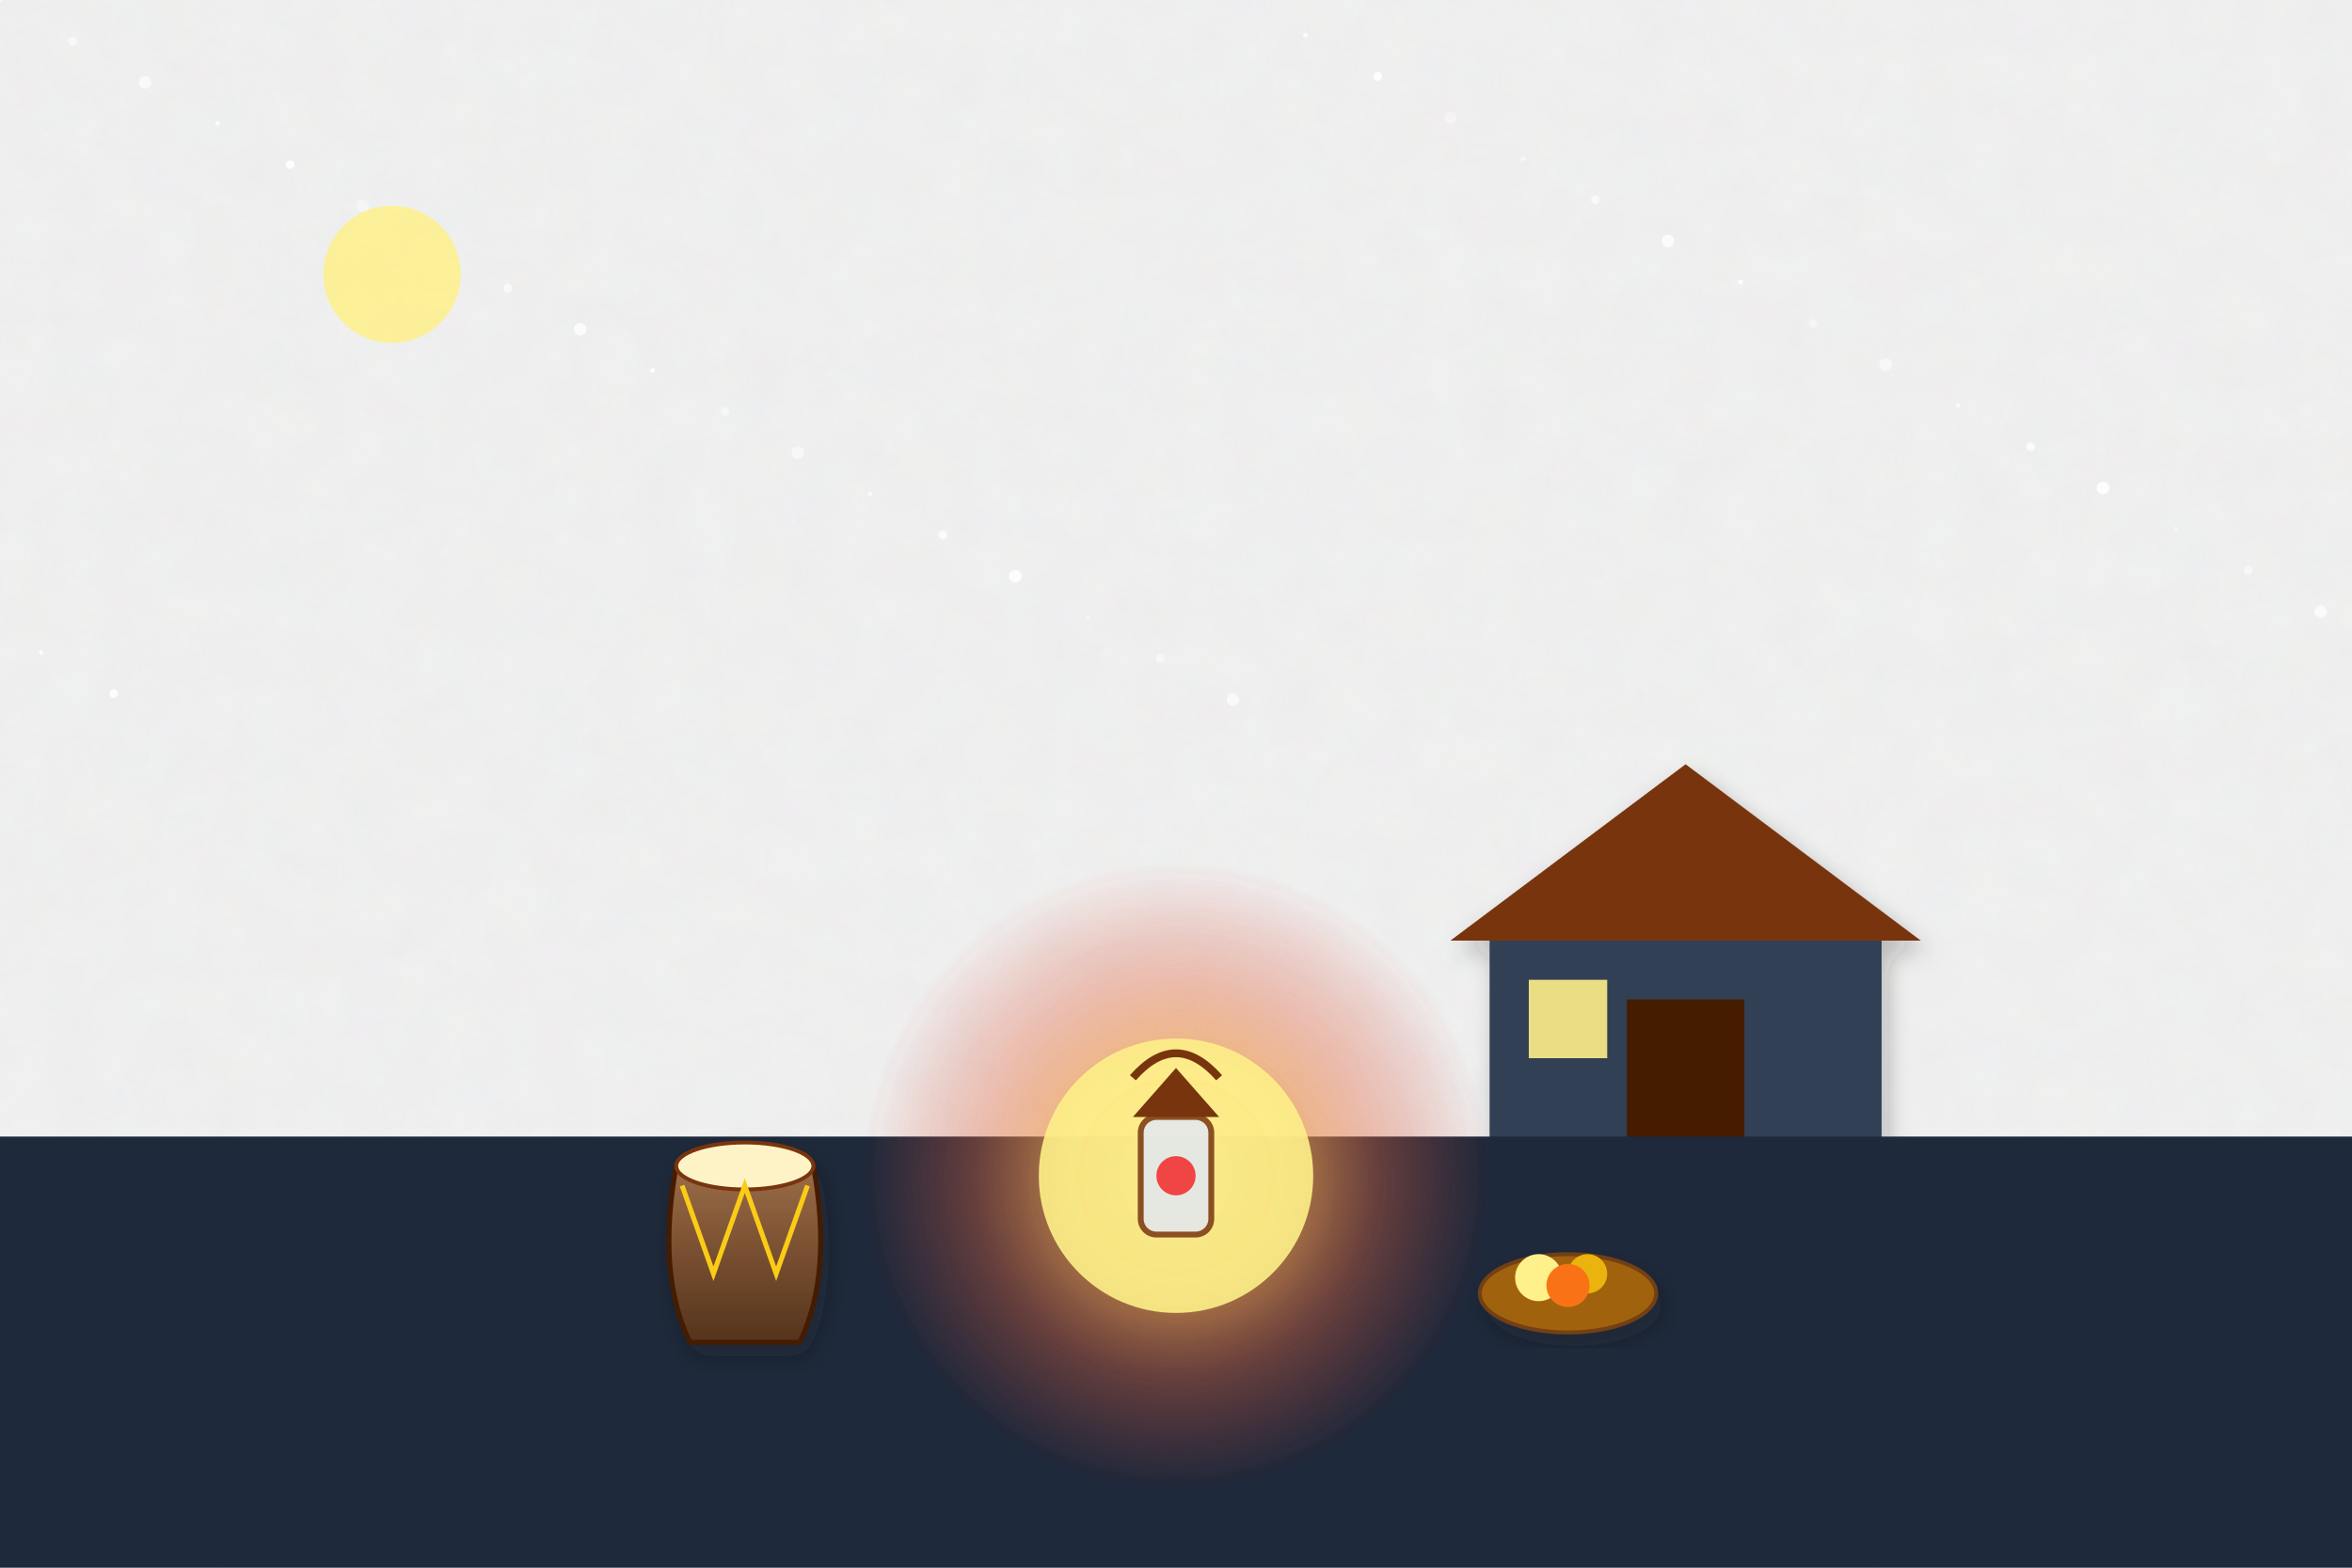
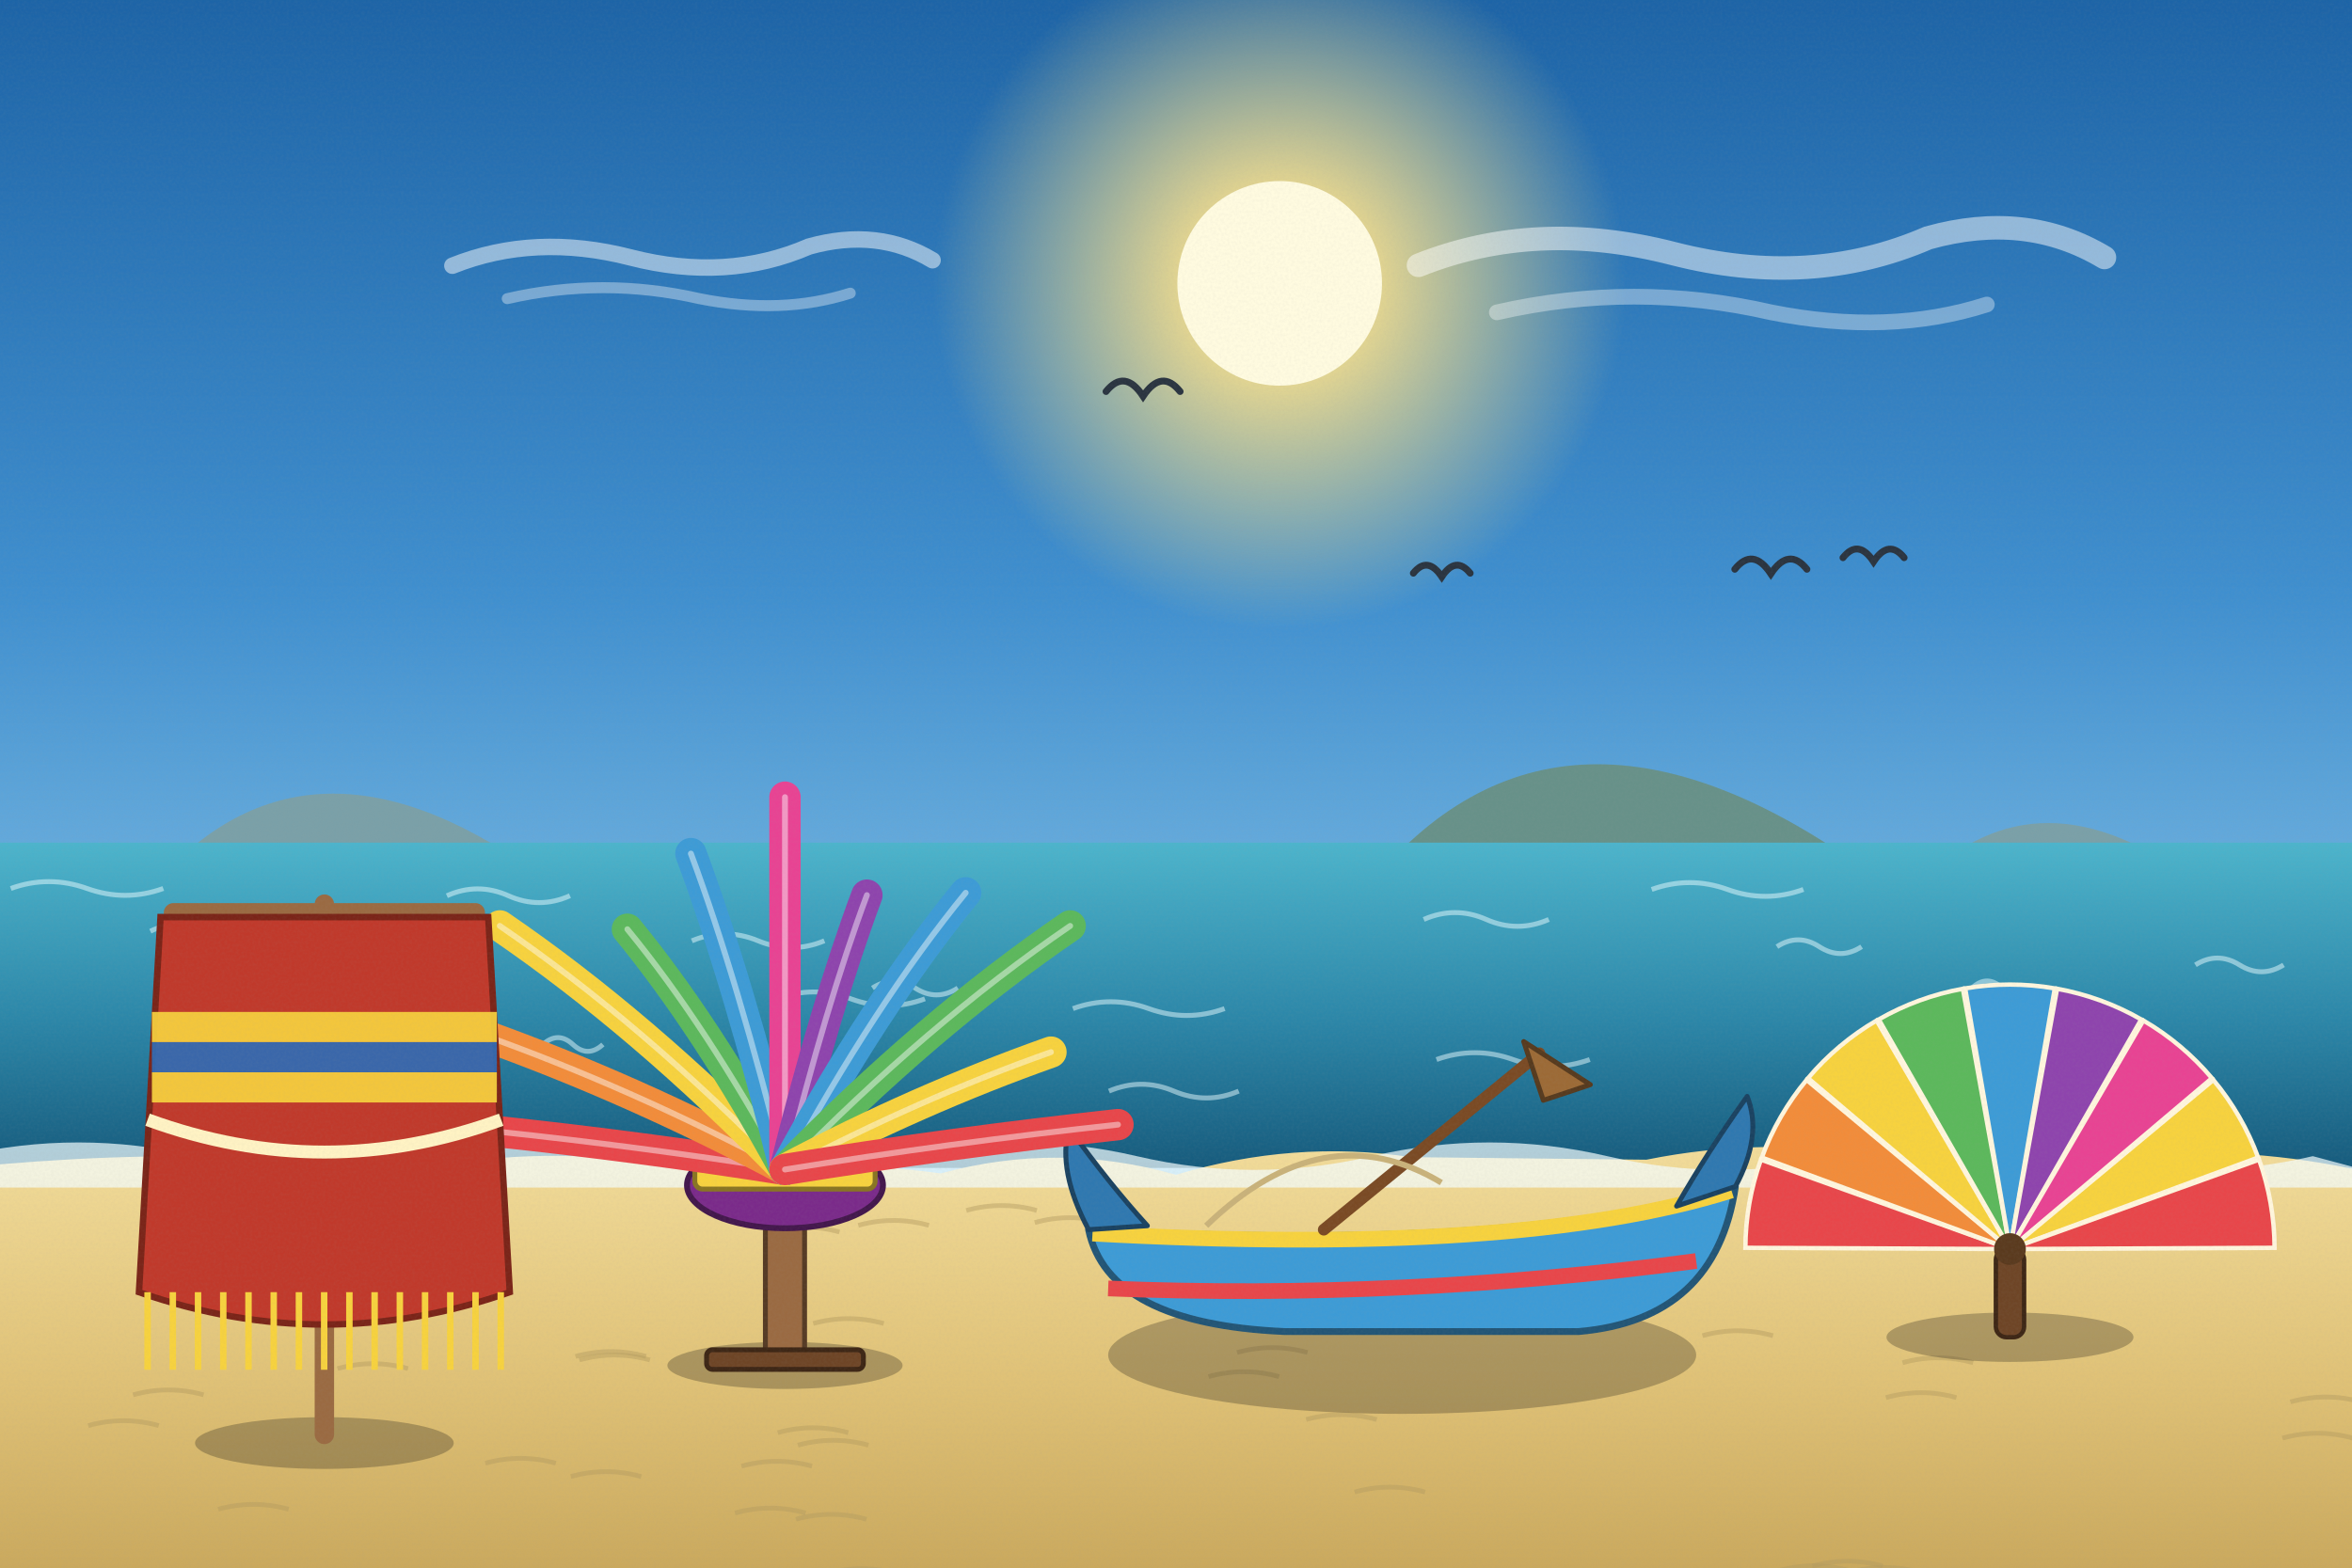
<svg xmlns="http://www.w3.org/2000/svg" viewBox="0 0 1200 800" width="1200" height="800">
  <defs>
-     <filter id="ghibliPaper" x="0%" y="0%" width="100%" height="100%">
-       <feTurbulence type="fractalNoise" baseFrequency="0.04" numOctaves="3" result="noise" seed="42" />
-       <feColorMatrix type="matrix" values="1 0 0 0 0  0 1 0 0 0  0 0 1 0 0  0 0 0 0.035 0" in="noise" result="coloredNoise" />
-       <feComposite operator="in" in2="SourceGraphic" />
+     <linearGradient id="woodTone" x1="0" y1="0" x2="1" y2="0">
+       <stop offset="0" stop-color="#a77649" />
+       <stop offset=".5" stop-color="#7d5231" />
+       <stop offset="1" stop-color="#5a381e" />
+     </linearGradient>
+     <linearGradient id="stoneTone" x1="0" y1="0" x2="0" y2="1">
+       <stop offset="0" stop-color="#c5beb3" />
+       <stop offset="1" stop-color="#7c7468" />
+     </linearGradient>
+     <filter id="softShadow" x="-20%" y="-20%" width="140%" height="140%">
+       <feDropShadow dx="2" dy="5" stdDeviation="4" flood-color="#1b1a14" flood-opacity=".25" />
    </filter>
-     <filter id="softGlow" x="-20%" y="-20%" width="140%" height="140%">
-       <feGaussianBlur stdDeviation="8" result="blur" />
-       <feComposite in="SourceGraphic" in2="blur" operator="over" />
+     <filter id="grain" x="0" y="0" width="100%" height="100%">
+       <feTurbulence type="fractalNoise" baseFrequency=".7" numOctaves="2" seed="11" />
+       <feColorMatrix type="matrix" values="0 0 0 0 .34  0 0 0 0 .34  0 0 0 0 .32  0 0 0 .22 -.07" />
    </filter>
-     <filter id="dropShadow" x="-20%" y="-20%" width="140%" height="140%">
-       <feDropShadow dx="3" dy="6" stdDeviation="6" flood-color="#141e28" flood-opacity="0.28" />
-     </filter>
-     <linearGradient id="skyDay" x1="0" y1="0" x2="0" y2="1">
-       <stop offset="0%" stop-color="#236ca7" />
-       <stop offset="35%" stop-color="#5fa3d6" />
-       <stop offset="70%" stop-color="#b8e1f2" />
-       <stop offset="100%" stop-color="#fdf3dc" />
-     </linearGradient>
-     <linearGradient id="skySunset" x1="0" y1="0" x2="0" y2="1">
-       <stop offset="0%" stop-color="#31396b" />
-       <stop offset="35%" stop-color="#73507b" />
-       <stop offset="65%" stop-color="#cb6b5c" />
-       <stop offset="85%" stop-color="#f29e5a" />
-       <stop offset="100%" stop-color="#fedaa2" />
-     </linearGradient>
-     <linearGradient id="skyDusk" x1="0" y1="0" x2="0" y2="1">
-       <stop offset="0%" stop-color="#121832" />
-       <stop offset="40%" stop-color="#262f56" />
-       <stop offset="70%" stop-color="#4e3d64" />
-       <stop offset="90%" stop-color="#915264" />
-       <stop offset="100%" stop-color="#d6846c" />
-     </linearGradient>
-     <linearGradient id="cloudBodyDay" x1="0" y1="0" x2="0" y2="1">
-       <stop offset="0%" stop-color="#ffffff" />
-       <stop offset="45%" stop-color="#fcf8f0" />
-       <stop offset="80%" stop-color="#d9e4ec" />
-       <stop offset="100%" stop-color="#b6c8d7" />
-     </linearGradient>
-     <linearGradient id="cloudBodySunset" x1="0" y1="0" x2="0" y2="1">
-       <stop offset="0%" stop-color="#fff5e6" />
-       <stop offset="40%" stop-color="#fbd0a5" />
-       <stop offset="75%" stop-color="#cf8ca0" />
-       <stop offset="100%" stop-color="#7e607c" />
-     </linearGradient>
-     <radialGradient id="sunGlowDay" cx="50%" cy="50%" r="50%">
-       <stop offset="0%" stop-color="#fffced" stop-opacity="1" />
-       <stop offset="35%" stop-color="#ffebaa" stop-opacity="0.85" />
-       <stop offset="70%" stop-color="#ffd573" stop-opacity="0.35" />
-       <stop offset="100%" stop-color="#ffd573" stop-opacity="0" />
+     <linearGradient id="skyMain" x1="0" y1="0" x2="0" y2="1">
+       <stop offset="0" stop-color="#1c63a6" />
+       <stop offset=".38" stop-color="#3f8fcf" />
+       <stop offset=".72" stop-color="#8cc7ea" />
+       <stop offset="1" stop-color="#d8f0f8" />
+     </linearGradient>
+     <linearGradient id="cloudG" x1="0" y1="0" x2="0" y2="1">
+       <stop offset="0" stop-color="#ffffff" />
+       <stop offset="1" stop-color="#c7d8e6" />
+     </linearGradient>
+     <radialGradient id="sunG">
+       <stop offset="0" stop-color="#fffbe0" />
+       <stop offset=".3" stop-color="#ffe38a" stop-opacity=".85" />
+       <stop offset="1" stop-color="#ffe38a" stop-opacity="0" />
    </radialGradient>
-     <radialGradient id="sunGlowSunset" cx="50%" cy="50%" r="50%">
-       <stop offset="0%" stop-color="#fff8db" stop-opacity="1" />
-       <stop offset="30%" stop-color="#ffb753" stop-opacity="0.9" />
-       <stop offset="65%" stop-color="#f46e45" stop-opacity="0.4" />
-       <stop offset="100%" stop-color="#e04a43" stop-opacity="0" />
-     </radialGradient>
-     <linearGradient id="hillDistant" x1="0" y1="0" x2="0" y2="1">
-       <stop offset="0%" stop-color="#6e94a8" />
-       <stop offset="100%" stop-color="#93b9c7" />
-     </linearGradient>
-     <linearGradient id="hillMid" x1="0" y1="0" x2="0" y2="1">
-       <stop offset="0%" stop-color="#4a7c4f" />
-       <stop offset="50%" stop-color="#3c6a40" />
-       <stop offset="100%" stop-color="#2d5231" />
-     </linearGradient>
-     <linearGradient id="hillNear" x1="0" y1="0" x2="0" y2="1">
-       <stop offset="0%" stop-color="#699e4c" />
-       <stop offset="60%" stop-color="#4c7e33" />
-       <stop offset="100%" stop-color="#2f5720" />
-     </linearGradient>
-     <linearGradient id="woodTone" x1="0" y1="0" x2="0" y2="1">
-       <stop offset="0%" stop-color="#9c6d48" />
-       <stop offset="50%" stop-color="#784f30" />
-       <stop offset="100%" stop-color="#55341c" />
-     </linearGradient>
-     <linearGradient id="brassTone" x1="0" y1="0" x2="1" y2="1">
-       <stop offset="0%" stop-color="#ffe699" />
-       <stop offset="35%" stop-color="#d9a536" />
-       <stop offset="70%" stop-color="#996c14" />
-       <stop offset="100%" stop-color="#5e4007" />
-     </linearGradient>
-     <linearGradient id="stoneTone" x1="0" y1="0" x2="0" y2="1">
-       <stop offset="0%" stop-color="#c5beb3" />
-       <stop offset="60%" stop-color="#999184" />
-       <stop offset="100%" stop-color="#6c6458" />
-     </linearGradient>
-     <linearGradient id="waterTone" x1="0" y1="0" x2="0" y2="1">
-       <stop offset="0%" stop-color="#47a5be" />
-       <stop offset="50%" stop-color="#2a7796" />
-       <stop offset="100%" stop-color="#144d6a" />
+     <linearGradient id="gndG" x1="0" y1="0" x2="0" y2="1">
+       <stop offset="0" stop-color="#f2dc9a" />
+       <stop offset=".5" stop-color="#e0c277" />
+       <stop offset="1" stop-color="#c6a458" />
    </linearGradient>
  </defs>
-   <rect width="1200" height="800" fill="#0f172a" filter="url(#ghibliPaper)" />
-   <circle cx="0" cy="0" r="1.2" fill="#ffffff" opacity="0.4" />
-   <circle cx="37" cy="21" r="2.2" fill="#ffffff" opacity="0.52" />
-   <circle cx="74" cy="42" r="3.2" fill="#ffffff" opacity="0.64" />
-   <circle cx="111" cy="63" r="1.2" fill="#ffffff" opacity="0.76" />
-   <circle cx="148" cy="84" r="2.2" fill="#ffffff" opacity="0.88" />
-   <circle cx="185" cy="105" r="3.2" fill="#ffffff" opacity="0.4" />
-   <circle cx="222" cy="126" r="1.2" fill="#ffffff" opacity="0.52" />
-   <circle cx="259" cy="147" r="2.2" fill="#ffffff" opacity="0.64" />
-   <circle cx="296" cy="168" r="3.2" fill="#ffffff" opacity="0.76" />
-   <circle cx="333" cy="189" r="1.2" fill="#ffffff" opacity="0.88" />
-   <circle cx="370" cy="210" r="2.2" fill="#ffffff" opacity="0.4" />
-   <circle cx="407" cy="231" r="3.2" fill="#ffffff" opacity="0.52" />
-   <circle cx="444" cy="252" r="1.2" fill="#ffffff" opacity="0.64" />
-   <circle cx="481" cy="273" r="2.2" fill="#ffffff" opacity="0.76" />
-   <circle cx="518" cy="294" r="3.2" fill="#ffffff" opacity="0.88" />
-   <circle cx="555" cy="315" r="1.2" fill="#ffffff" opacity="0.4" />
-   <circle cx="592" cy="336" r="2.2" fill="#ffffff" opacity="0.52" />
-   <circle cx="629" cy="357" r="3.2" fill="#ffffff" opacity="0.64" />
-   <circle cx="666" cy="18" r="1.2" fill="#ffffff" opacity="0.76" />
-   <circle cx="703" cy="39" r="2.2" fill="#ffffff" opacity="0.88" />
-   <circle cx="740" cy="60" r="3.2" fill="#ffffff" opacity="0.4" />
-   <circle cx="777" cy="81" r="1.2" fill="#ffffff" opacity="0.52" />
-   <circle cx="814" cy="102" r="2.2" fill="#ffffff" opacity="0.64" />
-   <circle cx="851" cy="123" r="3.2" fill="#ffffff" opacity="0.76" />
-   <circle cx="888" cy="144" r="1.2" fill="#ffffff" opacity="0.88" />
-   <circle cx="925" cy="165" r="2.2" fill="#ffffff" opacity="0.4" />
-   <circle cx="962" cy="186" r="3.2" fill="#ffffff" opacity="0.52" />
-   <circle cx="999" cy="207" r="1.2" fill="#ffffff" opacity="0.64" />
-   <circle cx="1036" cy="228" r="2.2" fill="#ffffff" opacity="0.76" />
-   <circle cx="1073" cy="249" r="3.2" fill="#ffffff" opacity="0.88" />
-   <circle cx="1110" cy="270" r="1.2" fill="#ffffff" opacity="0.4" />
-   <circle cx="1147" cy="291" r="2.2" fill="#ffffff" opacity="0.52" />
-   <circle cx="1184" cy="312" r="3.2" fill="#ffffff" opacity="0.64" />
-   <circle cx="21" cy="333" r="1.2" fill="#ffffff" opacity="0.76" />
-   <circle cx="58" cy="354" r="2.2" fill="#ffffff" opacity="0.88" />
-   <circle cx="200" cy="140" r="35" fill="#fef08a" opacity="0.85" />
-   <g transform="translate(860, 440)" filter="url(#dropShadow)">
-     <polygon points="-120,40 0,-50 120,40" fill="#78350f" />
-     <rect x="-100" y="40" width="200" height="140" fill="#334155" />
-     <rect x="-30" y="70" width="60" height="110" fill="#451a03" />
-     <rect x="-80" y="60" width="40" height="40" fill="#fef08a" opacity="0.9" />
-   </g>
-   <path d="M-50,580 L1250,580 L1250,800 L-50,800 Z" fill="#1e293b" />
-   <g transform="translate(600, 600)" filter="url(#dropShadow)">
-     <circle cx="0" cy="0" r="160" fill="url(#sunGlowSunset)" opacity="0.75" />
-     <circle cx="0" cy="0" r="70" fill="#fef08a" opacity="0.9" />
-     <rect x="-18" y="-30" width="36" height="60" rx="8" fill="#e2e8f0" opacity="0.85" stroke="#78350f" stroke-width="3" />
-     <polygon points="-22,-30 22,-30 0,-55" fill="#78350f" />
-     <circle cx="0" cy="0" r="10" fill="#ef4444" />
-     <path d="M-22,-50 Q0,-75 22,-50" stroke="#78350f" stroke-width="4" fill="none" />
-   </g>
-   <g transform="translate(380, 640)" filter="url(#dropShadow)">
-     <path d="M-35,-45 L35,-45 Q45,10 28,45 L-28,45 Q-45,10 -35,-45 Z" fill="url(#woodTone)" stroke="#451a03" stroke-width="2.5" />
-     <ellipse cx="0" cy="-45" rx="35" ry="12" fill="#fef3c7" stroke="#78350f" stroke-width="2" />
-     <path d="M-32,-35 L-16,10 L0,-35 L16,10 L32,-35" stroke="#facc15" stroke-width="2.5" fill="none" />
-   </g>
-   <g transform="translate(800, 660)" filter="url(#dropShadow)">
-     <ellipse cx="0" cy="0" rx="45" ry="20" fill="#a16207" stroke="#713f12" stroke-width="2" />
-     <circle cx="-15" cy="-8" r="12" fill="#fef08a" />
-     <circle cx="10" cy="-10" r="10" fill="#eab308" />
-     <circle cx="0" cy="-4" r="11" fill="#f97316" />
-   </g>
+   <rect width="1200" height="800" fill="url(#skyMain)" />
+   <g>
+     <circle cx="652.9" cy="144.6" r="177.48" fill="url(#sunG)" />
+     <circle cx="652.9" cy="144.6" r="52.2" fill="#fffbe0" />
+   </g>
+   <g transform="translate(342.8,128.6) scale(0.7)" opacity="0.9">
+     <path d="M-160,10 Q-100,-14 -30,4 Q40,22 100,-4 Q150,-18 190,6" stroke="#fff" stroke-width="12" stroke-linecap="round" fill="none" opacity=".55" />
+     <path d="M-120,34 Q-50,18 20,34 Q80,46 130,30" stroke="#fff" stroke-width="8" stroke-linecap="round" fill="none" opacity=".4" />
+   </g>
+   <g transform="translate(883.7,125.4) scale(1)" opacity="0.9">
+     <path d="M-160,10 Q-100,-14 -30,4 Q40,22 100,-4 Q150,-18 190,6" stroke="#fff" stroke-width="12" stroke-linecap="round" fill="none" opacity=".55" />
+     <path d="M-120,34 Q-50,18 20,34 Q80,46 130,30" stroke="#fff" stroke-width="8" stroke-linecap="round" fill="none" opacity=".4" />
+   </g>
+   <path d="M80,450 Q160,360 280,450 Z" fill="#7aa0a8" />
+   <path d="M700,450 Q800,330 960,450 Z" fill="#679189" />
+   <path d="M980,450 Q1040,390 1120,450 Z" fill="#7aa0a8" />
+   <g>
+     <defs>
+       <linearGradient id="watG" x1="0" y1="0" x2="0" y2="1">
+         <stop offset="0" stop-color="#4cb4cc" />
+         <stop offset=".55" stop-color="#2b86a8" />
+         <stop offset="1" stop-color="#165b7d" />
+       </linearGradient>
+     </defs>
+     <rect x="-20" y="430" width="1240" height="166" fill="url(#watG)" />
+     <path d="M565.8,556.8 q16.5,-7 33.1,0 t33.1,0" stroke="#e8fbff" stroke-width="2.5" fill="none" opacity=".5" />
+     <path d="M76.7,475.2 q14.5,-7 28.9,0 t28.9,0" stroke="#e8fbff" stroke-width="2.5" fill="none" opacity=".5" />
+     <path d="M906.6,483.1 q10.8,-7 21.6,0 t21.6,0" stroke="#e8fbff" stroke-width="2.5" fill="none" opacity=".5" />
+     <path d="M547.4,514.7 q19.3,-7 38.7,0 t38.7,0" stroke="#e8fbff" stroke-width="2.5" fill="none" opacity=".5" />
+     <path d="M1006.2,504.1 q7.6,-7 15.2,0 t15.2,0" stroke="#e8fbff" stroke-width="2.5" fill="none" opacity=".5" />
+     <path d="M228,457.1 q15.7,-7 31.4,0 t31.4,0" stroke="#e8fbff" stroke-width="2.5" fill="none" opacity=".5" />
+     <path d="M726.4,469.2 q16,-7 31.9,0 t31.9,0" stroke="#e8fbff" stroke-width="2.5" fill="none" opacity=".5" />
+     <path d="M732.9,540.7 q19.6,-7 39.1,0 t39.1,0" stroke="#e8fbff" stroke-width="2.5" fill="none" opacity=".5" />
+     <path d="M955.8,525.3 q7.7,-7 15.5,0 t15.5,0" stroke="#e8fbff" stroke-width="2.5" fill="none" opacity=".5" />
+     <path d="M396.3,509.7 q18.9,-7 37.8,0 t37.8,0" stroke="#e8fbff" stroke-width="2.5" fill="none" opacity=".5" />
+     <path d="M445.1,504.2 q10.9,-7 21.8,0 t21.8,0" stroke="#e8fbff" stroke-width="2.5" fill="none" opacity=".5" />
+     <path d="M1120.1,492.4 q11.2,-7 22.5,0 t22.5,0" stroke="#e8fbff" stroke-width="2.5" fill="none" opacity=".5" />
+     <path d="M5.5,453.4 q19.4,-7 38.9,0 t38.9,0" stroke="#e8fbff" stroke-width="2.5" fill="none" opacity=".5" />
+     <path d="M277,533 q7.7,-7 15.3,0 t15.3,0" stroke="#e8fbff" stroke-width="2.5" fill="none" opacity=".5" />
+     <path d="M842.7,453.9 q19.4,-7 38.7,0 t38.7,0" stroke="#e8fbff" stroke-width="2.5" fill="none" opacity=".5" />
+     <path d="M353,480.1 q16.9,-7 33.8,0 t33.8,0" stroke="#e8fbff" stroke-width="2.5" fill="none" opacity=".5" />
+   </g>
+   <g>
+     <path d="M-20,596 Q60,588.1 120,590.8 Q180,591 240,592.4 Q300,585.2 360,598.2 Q420,590.6 480,598.8 Q540,582.4 600,599.5 Q660,581.5 720,590.5 Q780,591.2 840,591.8 Q900,579.7 960,590.2 Q1020,579 1080,590.6 Q1140,583.9 1200,596.4 Q1260,590.7 1320,595 L1240,820 L-20,820 Z" fill="url(#gndG)" />
+     <path d="M691.1,761.4 q18,-5 36,0" stroke="#b39b5f" stroke-width="2.4" fill="none" opacity=".45" />
+     <path d="M396.8,731.1 q18,-5 36,0" stroke="#b39b5f" stroke-width="2.4" fill="none" opacity=".45" />
+     <path d="M527.9,623.9 q18,-5 36,0" stroke="#b39b5f" stroke-width="2.4" fill="none" opacity=".45" />
+     <path d="M627.9,674.7 q18,-5 36,0" stroke="#b39b5f" stroke-width="2.4" fill="none" opacity=".45" />
+     <path d="M421.7,803 q18,-5 36,0" stroke="#b39b5f" stroke-width="2.4" fill="none" opacity=".45" />
+     <path d="M67.9,711.8 q18,-5 36,0" stroke="#b39b5f" stroke-width="2.4" fill="none" opacity=".45" />
+     <path d="M924.6,799.2 q18,-5 36,0" stroke="#b39b5f" stroke-width="2.4" fill="none" opacity=".45" />
+     <path d="M1168.6,715.4 q18,-5 36,0" stroke="#b39b5f" stroke-width="2.4" fill="none" opacity=".45" />
+     <path d="M378.3,748.2 q18,-5 36,0" stroke="#b39b5f" stroke-width="2.4" fill="none" opacity=".45" />
+     <path d="M111.3,770.2 q18,-5 36,0" stroke="#b39b5f" stroke-width="2.4" fill="none" opacity=".45" />
+     <path d="M943.6,802.4 q18,-5 36,0" stroke="#b39b5f" stroke-width="2.4" fill="none" opacity=".45" />
+     <path d="M1164.5,733.9 q18,-5 36,0" stroke="#b39b5f" stroke-width="2.4" fill="none" opacity=".45" />
+     <path d="M406.1,775.3 q18,-5 36,0" stroke="#b39b5f" stroke-width="2.4" fill="none" opacity=".45" />
+     <path d="M414.9,675.4 q18,-5 36,0" stroke="#b39b5f" stroke-width="2.4" fill="none" opacity=".45" />
+     <path d="M407.1,737.5 q18,-5 36,0" stroke="#b39b5f" stroke-width="2.4" fill="none" opacity=".45" />
+     <path d="M172.2,698.4 q18,-5 36,0" stroke="#b39b5f" stroke-width="2.4" fill="none" opacity=".45" />
+     <path d="M868.6,681.6 q18,-5 36,0" stroke="#b39b5f" stroke-width="2.4" fill="none" opacity=".45" />
+     <path d="M606.8,648.3 q18,-5 36,0" stroke="#b39b5f" stroke-width="2.4" fill="none" opacity=".45" />
+     <path d="M907.6,801.5 q18,-5 36,0" stroke="#b39b5f" stroke-width="2.4" fill="none" opacity=".45" />
+     <path d="M293.6,692.2 q18,-5 36,0" stroke="#b39b5f" stroke-width="2.4" fill="none" opacity=".45" />
+     <path d="M616.6,702.5 q18,-5 36,0" stroke="#b39b5f" stroke-width="2.4" fill="none" opacity=".45" />
+     <path d="M631.1,690.2 q18,-5 36,0" stroke="#b39b5f" stroke-width="2.4" fill="none" opacity=".45" />
+     <path d="M295.6,694 q18,-5 36,0" stroke="#b39b5f" stroke-width="2.4" fill="none" opacity=".45" />
+     <path d="M493,617.7 q18,-5 36,0" stroke="#b39b5f" stroke-width="2.4" fill="none" opacity=".45" />
+     <path d="M666.4,724.4 q18,-5 36,0" stroke="#b39b5f" stroke-width="2.4" fill="none" opacity=".45" />
+     <path d="M45,727.5 q18,-5 36,0" stroke="#b39b5f" stroke-width="2.4" fill="none" opacity=".45" />
+     <path d="M247.6,746.7 q18,-5 36,0" stroke="#b39b5f" stroke-width="2.4" fill="none" opacity=".45" />
+     <path d="M760.4,675 q18,-5 36,0" stroke="#b39b5f" stroke-width="2.4" fill="none" opacity=".45" />
+     <path d="M375,772.1 q18,-5 36,0" stroke="#b39b5f" stroke-width="2.4" fill="none" opacity=".45" />
+     <path d="M970.7,695.4 q18,-5 36,0" stroke="#b39b5f" stroke-width="2.4" fill="none" opacity=".45" />
+     <path d="M392.3,628.7 q18,-5 36,0" stroke="#b39b5f" stroke-width="2.4" fill="none" opacity=".45" />
+     <path d="M962.2,713.2 q18,-5 36,0" stroke="#b39b5f" stroke-width="2.4" fill="none" opacity=".45" />
+     <path d="M291.2,753.5 q18,-5 36,0" stroke="#b39b5f" stroke-width="2.4" fill="none" opacity=".45" />
+     <path d="M437.9,625.3 q18,-5 36,0" stroke="#b39b5f" stroke-width="2.4" fill="none" opacity=".45" />
+   </g>
+   <g stroke="#2a3440" stroke-width="3.5" fill="none" stroke-linecap="round">
+     <path d="M940.3,284.6 q7.8,-9.8 15.6,2 q7.8,-11.7 15.6,-2" />
+     <path d="M564.3,199.8 q9.5,-11.8 18.9,2.4 q9.5,-14.2 18.9,-2.4" />
+     <path d="M721.1,292.5 q7.2,-9 14.5,1.8 q7.2,-10.8 14.5,-1.8" />
+     <path d="M885.1,290.5 q9.2,-11.5 18.4,2.3 q9.2,-13.8 18.4,-2.3" />
+   </g>
+   <path d="M-20,590 q60,-14 120,0 t120,0 t120,0 t120,0 t120,0 t120,0 t120,0 t120,0 t120,0 t120,0 L1240,606 L-20,606 Z" fill="#f4fdff" opacity=".7" />
+   <g transform="translate(1025.5,682.4) scale(0.9)">
+     <ellipse cx="0" cy="0" rx="70" ry="14" fill="#1b1a14" opacity="0.28" />
+     <rect x="-8" y="-50" width="16" height="50" rx="6" fill="#6e4526" stroke="#3d2615" stroke-width="2.5" />
+     <path d="M0,-50 L-150.0,-50.7 A150,150 0 0 1 -141.2,-100.7 Z" fill="#e8464a" stroke="#fff6dd" stroke-width="2.5" />
+     <path d="M0,-50 L-140.7,-101.9 A150,150 0 0 1 -115.3,-145.9 Z" fill="#f28c3a" stroke="#fff6dd" stroke-width="2.5" />
+     <path d="M0,-50 L-114.5,-146.9 A150,150 0 0 1 -75.6,-179.6 Z" fill="#f7d23e" stroke="#fff6dd" stroke-width="2.5" />
+     <path d="M0,-50 L-74.4,-180.2 A150,150 0 0 1 -26.7,-197.6 Z" fill="#5cb85c" stroke="#fff6dd" stroke-width="2.5" />
+     <path d="M0,-50 L-25.4,-197.8 A150,150 0 0 1 25.4,-197.8 Z" fill="#3d9bd6" stroke="#fff6dd" stroke-width="2.5" />
+     <path d="M0,-50 L26.7,-197.6 A150,150 0 0 1 74.4,-180.2 Z" fill="#8e44ad" stroke="#fff6dd" stroke-width="2.5" />
+     <path d="M0,-50 L75.6,-179.6 A150,150 0 0 1 114.5,-146.9 Z" fill="#e84393" stroke="#fff6dd" stroke-width="2.5" />
+     <path d="M0,-50 L115.3,-145.9 A150,150 0 0 1 140.7,-101.9 Z" fill="#f7d23e" stroke="#fff6dd" stroke-width="2.5" />
+     <path d="M0,-50 L141.2,-100.7 A150,150 0 0 1 150.0,-50.7 Z" fill="#e8464a" stroke="#fff6dd" stroke-width="2.5" />
+     <circle cx="0" cy="-50" r="9" fill="#5a3a1e" />
+   </g>
+   <g transform="translate(715.4,687.5) scale(1)">
+     <ellipse cx="0" cy="4" rx="150" ry="30" fill="#1b1a14" opacity="0.28" />
+     <path d="M-160,-60 Q-150,-12 -60,-8 L90,-8 Q160,-14 170,-82 Q60,-48 -160,-60 Z" fill="#3d9bd6" stroke="#225576" stroke-width="3.5" stroke-linejoin="round" stroke-linecap="round" />
+     <path d="M-158,-58 Q60,-46 168,-80" stroke="#f7d23e" stroke-width="8" fill="none" />
+     <path d="M-150,-30 Q0,-24 150,-44" stroke="#e8464a" stroke-width="8" fill="none" />
+     <path d="M-160,-60 Q-176,-90 -170,-112 Q-150,-84 -130,-62 Z" fill="#2f78b0" stroke="#1a4261" stroke-width="2.5" stroke-linejoin="round" stroke-linecap="round" />
+     <path d="M170,-82 Q184,-108 176,-128 Q156,-100 140,-72 Z" fill="#2f78b0" stroke="#1a4261" stroke-width="2.5" stroke-linejoin="round" stroke-linecap="round" />
+     <line x1="-40" y1="-60" x2="70" y2="-150" stroke="#7a4a24" stroke-width="6" stroke-linecap="round" />
+     <path d="M62,-156 L96,-134 L72,-126 Z" fill="#9c6a36" stroke="#563a1e" stroke-width="2.5" stroke-linejoin="round" stroke-linecap="round" />
+     <path d="M-100,-62 Q-40,-120 20,-84" stroke="#c9b27a" stroke-width="3" fill="none" />
+   </g>
+   <g transform="translate(400.5,696.8) scale(1)">
+     <ellipse cx="0" cy="0" rx="60" ry="12" fill="#1b1a14" opacity="0.28" />
+     <rect x="-10" y="-80" width="20" height="78" rx="4" fill="#9a6a42" stroke="#553a24" stroke-width="2.5" />
+     <rect x="-40" y="-8" width="80" height="10" rx="3" fill="#6e4526" stroke="#3d2615" stroke-width="2.5" />
+     <ellipse cx="0" cy="-92" rx="50" ry="22" fill="#7a2a8a" stroke="#43174c" stroke-width="3" />
+     <rect x="-46" y="-104" width="92" height="14" rx="4" fill="#f7d23e" stroke="#887422" stroke-width="2.5" />
+     <path d="M0,-100 Q-74.1,-111.7 -148.2,-119.5" stroke="#e8464a" stroke-width="16" stroke-linecap="round" fill="none" />
+     <path d="M0,-100 Q-74.1,-111.7 -148.2,-119.5" stroke="#ffffff" stroke-width="3" stroke-linecap="round" fill="none" opacity=".45" />
+     <path d="M0,-100 Q-77.8,-141.5 -155.6,-169.2" stroke="#f28c3a" stroke-width="16" stroke-linecap="round" fill="none" />
+     <path d="M0,-100 Q-77.8,-141.5 -155.6,-169.2" stroke="#ffffff" stroke-width="3" stroke-linecap="round" fill="none" opacity=".45" />
+     <path d="M0,-100 Q-72.8,-174.6 -145.5,-224.3" stroke="#f7d23e" stroke-width="16" stroke-linecap="round" fill="none" />
+     <path d="M0,-100 Q-72.8,-174.6 -145.5,-224.3" stroke="#ffffff" stroke-width="3" stroke-linecap="round" fill="none" opacity=".45" />
+     <path d="M0,-100 Q-40.2,-173.6 -80.4,-222.6" stroke="#5cb85c" stroke-width="16" stroke-linecap="round" fill="none" />
+     <path d="M0,-100 Q-40.2,-173.6 -80.4,-222.6" stroke="#ffffff" stroke-width="3" stroke-linecap="round" fill="none" opacity=".45" />
+     <path d="M0,-100 Q-24.0,-196.7 -48.0,-261.2" stroke="#3d9bd6" stroke-width="16" stroke-linecap="round" fill="none" />
+     <path d="M0,-100 Q-24.0,-196.7 -48.0,-261.2" stroke="#ffffff" stroke-width="3" stroke-linecap="round" fill="none" opacity=".45" />
+     <path d="M0,-100 Q0.0,-214.0 0.0,-290.0" stroke="#e84393" stroke-width="16" stroke-linecap="round" fill="none" />
+     <path d="M0,-100 Q0.0,-214.0 0.0,-290.0" stroke="#ffffff" stroke-width="3" stroke-linecap="round" fill="none" opacity=".45" />
+     <path d="M0,-100 Q20.9,-184.0 41.8,-240.0" stroke="#8e44ad" stroke-width="16" stroke-linecap="round" fill="none" />
+     <path d="M0,-100 Q20.9,-184.0 41.8,-240.0" stroke="#ffffff" stroke-width="3" stroke-linecap="round" fill="none" opacity=".45" />
+     <path d="M0,-100 Q46.1,-184.7 92.2,-241.2" stroke="#3d9bd6" stroke-width="16" stroke-linecap="round" fill="none" />
+     <path d="M0,-100 Q46.1,-184.7 92.2,-241.2" stroke="#ffffff" stroke-width="3" stroke-linecap="round" fill="none" opacity=".45" />
+     <path d="M0,-100 Q72.8,-174.6 145.5,-224.3" stroke="#5cb85c" stroke-width="16" stroke-linecap="round" fill="none" />
+     <path d="M0,-100 Q72.8,-174.6 145.5,-224.3" stroke="#ffffff" stroke-width="3" stroke-linecap="round" fill="none" opacity=".45" />
+     <path d="M0,-100 Q67.9,-135.9 135.7,-159.9" stroke="#f7d23e" stroke-width="16" stroke-linecap="round" fill="none" />
+     <path d="M0,-100 Q67.9,-135.9 135.7,-159.9" stroke="#ffffff" stroke-width="3" stroke-linecap="round" fill="none" opacity=".45" />
+     <path d="M0,-100 Q84.9,-113.7 169.9,-122.9" stroke="#e8464a" stroke-width="16" stroke-linecap="round" fill="none" />
+     <path d="M0,-100 Q84.9,-113.7 169.9,-122.9" stroke="#ffffff" stroke-width="3" stroke-linecap="round" fill="none" opacity=".45" />
+   </g>
+   <g transform="translate(165.5,736.4) scale(1.1)">
+     <ellipse cx="0" cy="0" rx="60" ry="12" fill="#1b1a14" opacity="0.28" />
+     <line x1="0" y1="-4" x2="0" y2="-250" stroke="#9a6a42" stroke-width="9" stroke-linecap="round" />
+     <line x1="-70" y1="-246" x2="70" y2="-246" stroke="#9a6a42" stroke-width="9" stroke-linecap="round" />
+     <path d="M-76,-244 L76,-244 L86,-70 Q0,-40 -86,-70 Z" fill="#c0392b" stroke="#7a2418" stroke-width="3" />
+     <rect opacity=".92" x="-80" y="-200" width="160" height="14" fill="#f7d23e" />
+     <rect opacity=".92" x="-80" y="-186" width="160" height="14" fill="#2f6bb5" />
+     <rect opacity=".92" x="-80" y="-172" width="160" height="14" fill="#f7d23e" />
+     <path d="M-82,-150 Q0,-120 82,-150" stroke="#fff3c4" stroke-width="6" fill="none" />
+     <line x1="-82" y1="-70" x2="-82" y2="-34" stroke="#f7d23e" stroke-width="3" />
+     <line x1="-70.3" y1="-70" x2="-70.3" y2="-34" stroke="#f7d23e" stroke-width="3" />
+     <line x1="-58.6" y1="-70" x2="-58.6" y2="-34" stroke="#f7d23e" stroke-width="3" />
+     <line x1="-46.9" y1="-70" x2="-46.9" y2="-34" stroke="#f7d23e" stroke-width="3" />
+     <line x1="-35.2" y1="-70" x2="-35.2" y2="-34" stroke="#f7d23e" stroke-width="3" />
+     <line x1="-23.5" y1="-70" x2="-23.5" y2="-34" stroke="#f7d23e" stroke-width="3" />
+     <line x1="-11.8" y1="-70" x2="-11.8" y2="-34" stroke="#f7d23e" stroke-width="3" />
+     <line x1="-0.1" y1="-70" x2="-0.1" y2="-34" stroke="#f7d23e" stroke-width="3" />
+     <line x1="11.6" y1="-70" x2="11.6" y2="-34" stroke="#f7d23e" stroke-width="3" />
+     <line x1="23.3" y1="-70" x2="23.3" y2="-34" stroke="#f7d23e" stroke-width="3" />
+     <line x1="35" y1="-70" x2="35" y2="-34" stroke="#f7d23e" stroke-width="3" />
+     <line x1="46.7" y1="-70" x2="46.7" y2="-34" stroke="#f7d23e" stroke-width="3" />
+     <line x1="58.4" y1="-70" x2="58.4" y2="-34" stroke="#f7d23e" stroke-width="3" />
+     <line x1="70.1" y1="-70" x2="70.1" y2="-34" stroke="#f7d23e" stroke-width="3" />
+     <line x1="81.8" y1="-70" x2="81.8" y2="-34" stroke="#f7d23e" stroke-width="3" />
+   </g>
+   <rect x="-1" y="0" width="1202" height="800" filter="url(#grain)" opacity=".55" />
</svg>
